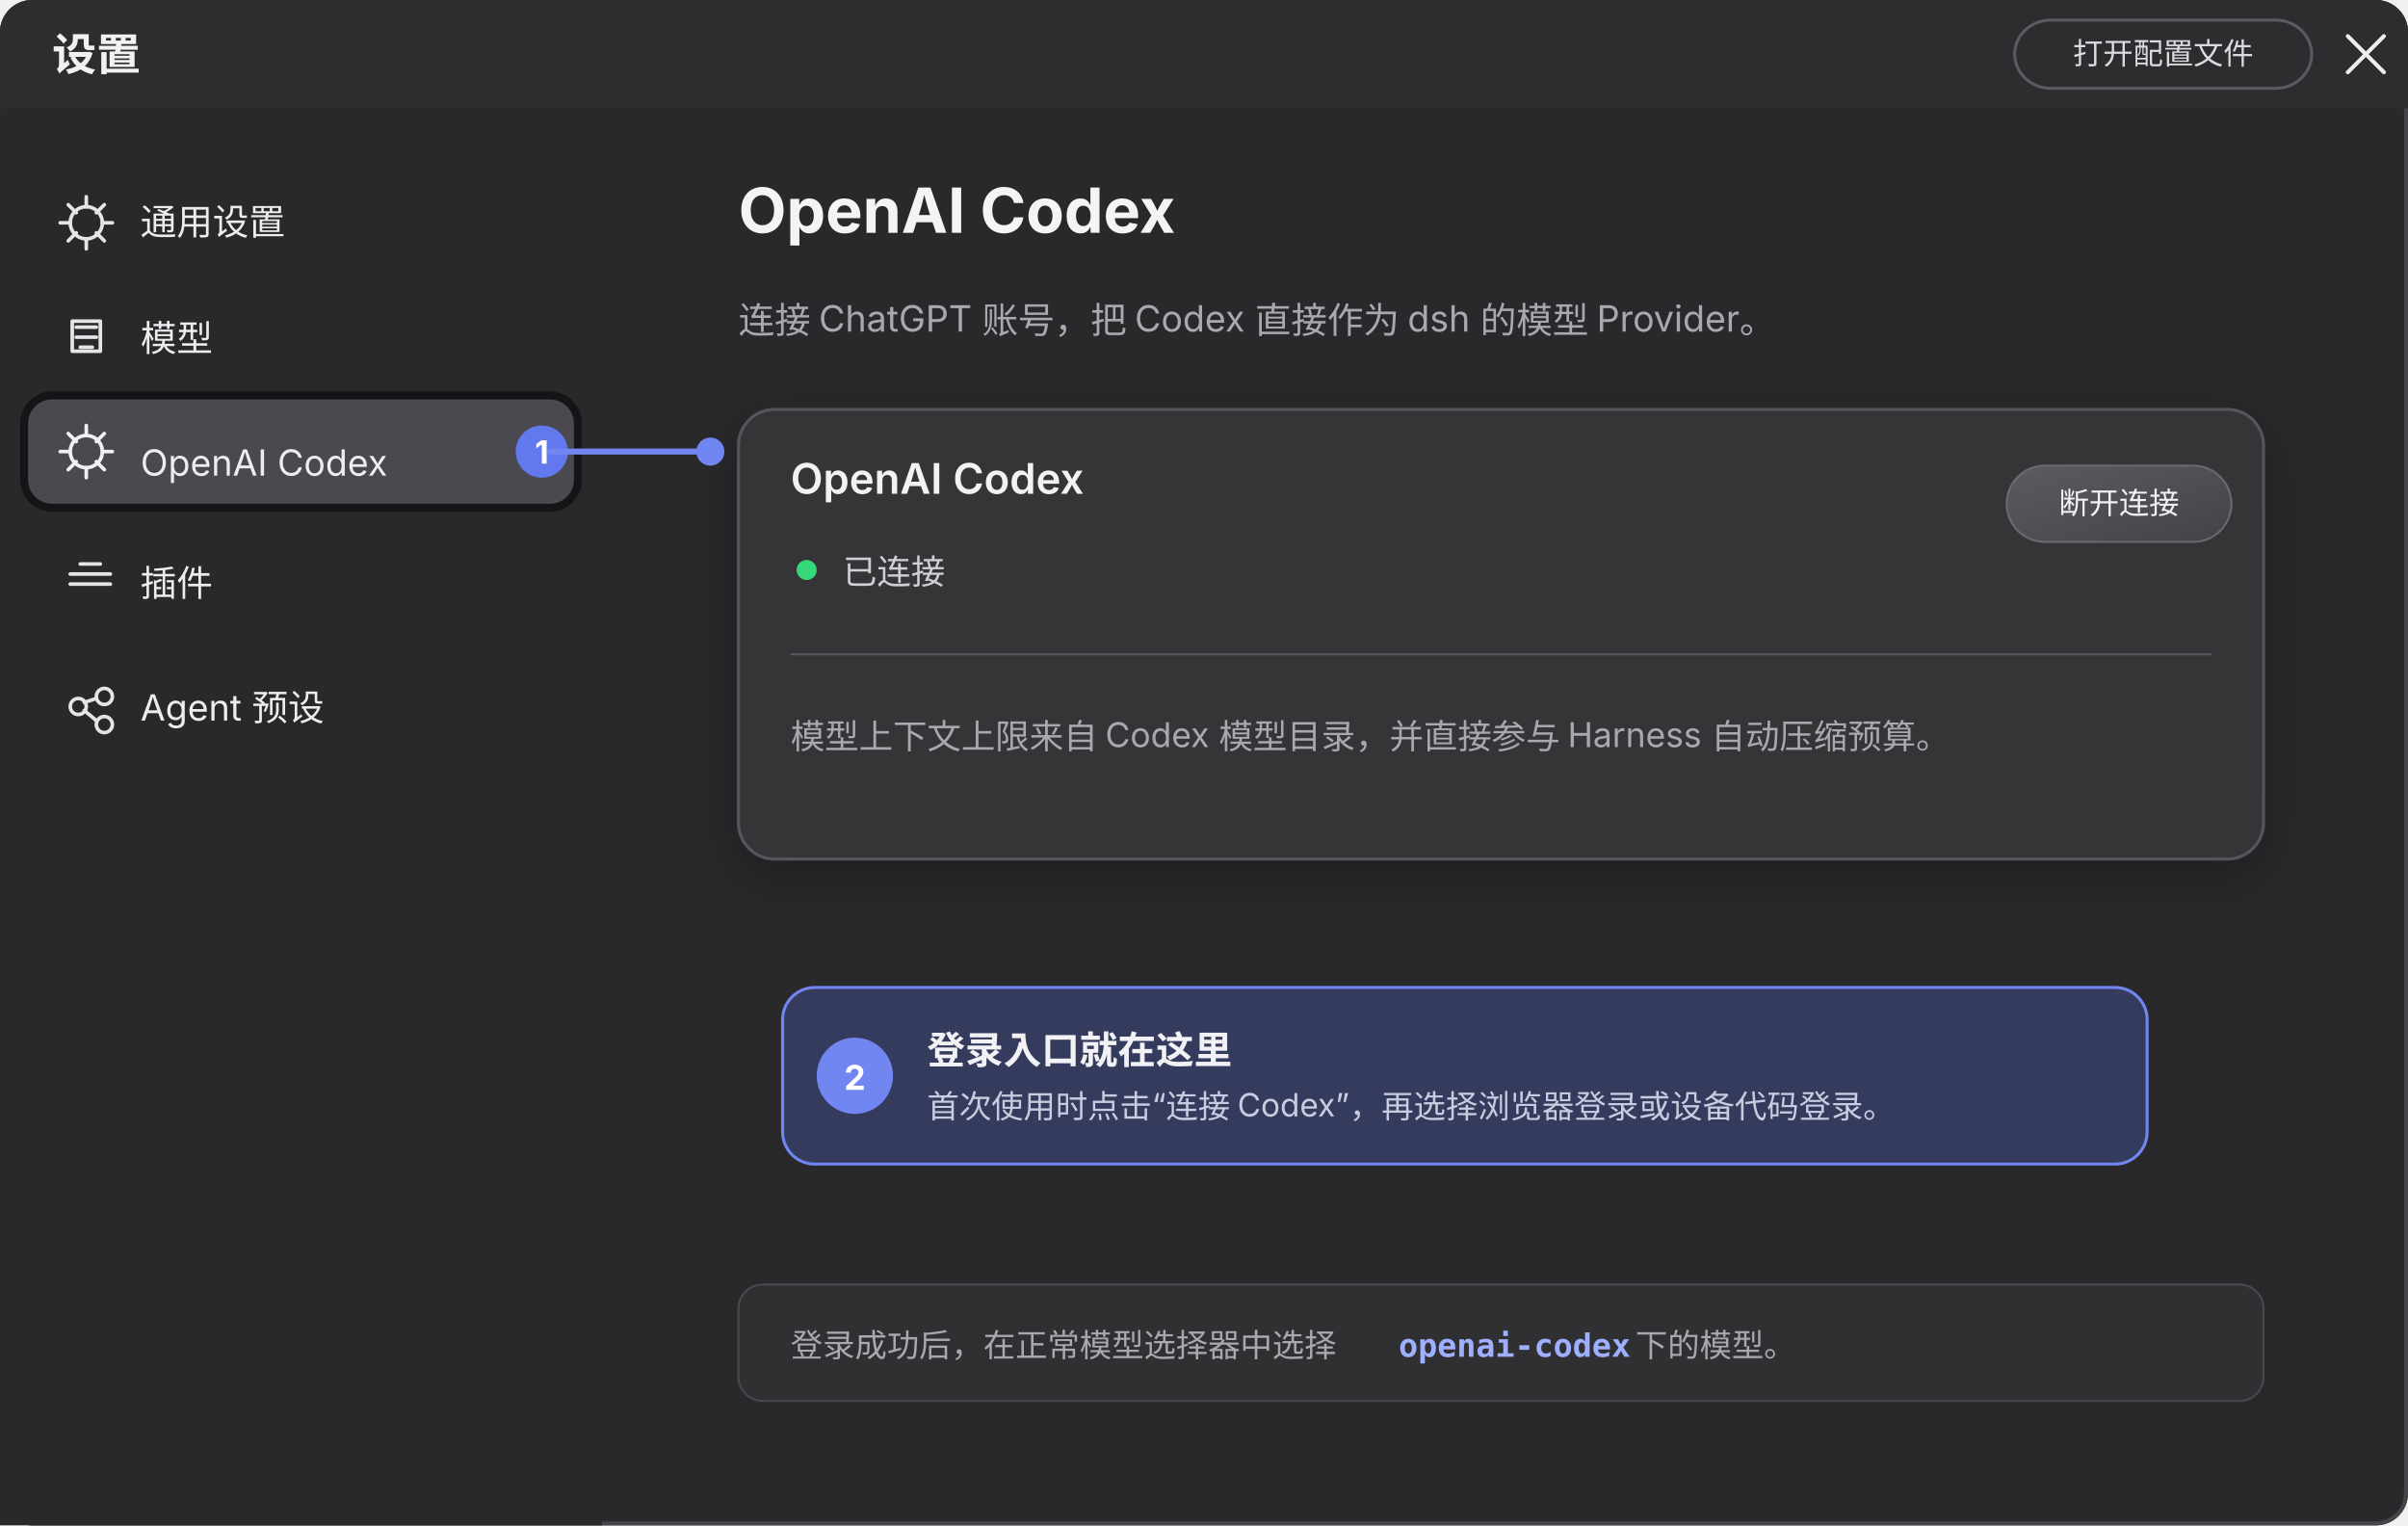
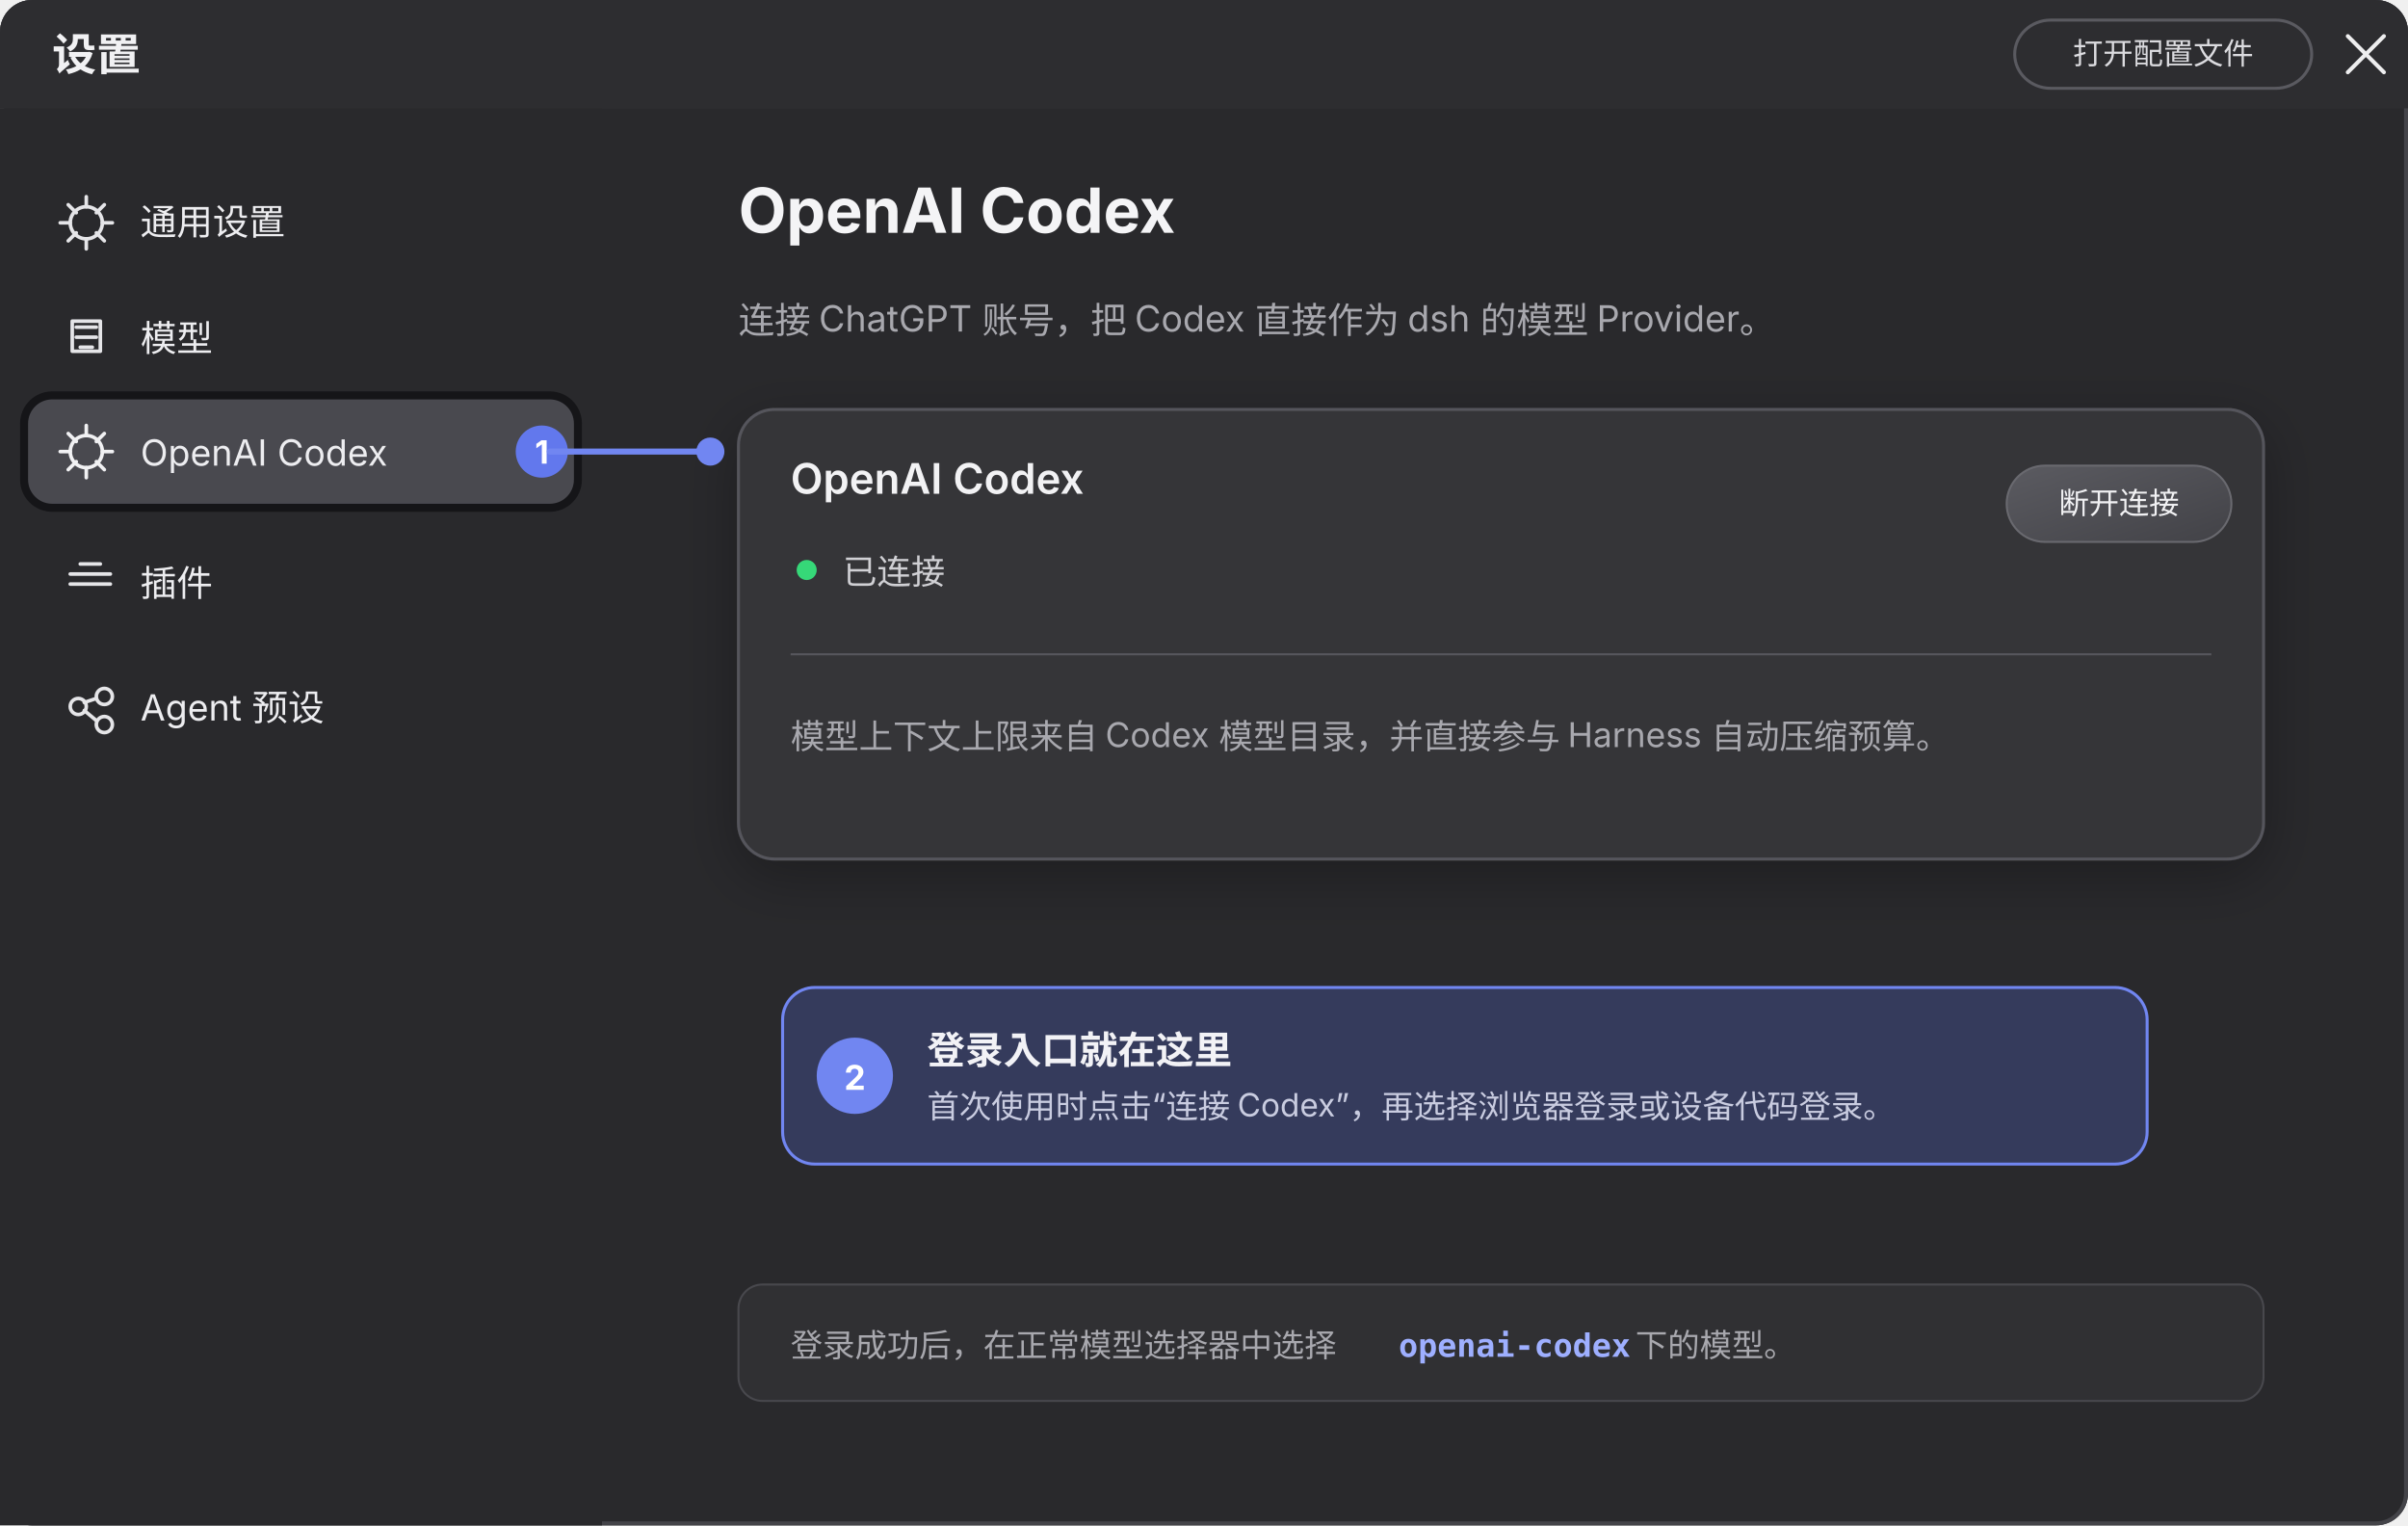
<svg xmlns="http://www.w3.org/2000/svg" width="1200" height="760" viewBox="0 0 1200 760" role="img" aria-labelledby="title desc">
  <defs>
    <filter id="panelShadow" x="-20%" y="-20%" width="140%" height="150%">
      <feDropShadow dx="0" dy="8" stdDeviation="14" flood-color="#000000" flood-opacity="0.28" />
    </filter>
    <linearGradient id="button" x1="0" y1="0" x2="1" y2="1">
      <stop offset="0" stop-color="#5b5b61" />
      <stop offset="1" stop-color="#424247" />
    </linearGradient>
  </defs>
  <rect width="1200" height="760" rx="16" fill="#29292c" />
  <rect x="1" y="1" width="1198" height="758" rx="15" fill="none" stroke="#444449" stroke-width="2" />
  <rect x="0" y="0" width="1200" height="54" rx="16" fill="#2d2d30" />
  <rect x="0" y="38" width="1200" height="16" fill="#2d2d30" />
  <text x="26" y="35" fill="#f1f1f3" font-family="-apple-system,BlinkMacSystemFont,'Segoe UI',sans-serif" font-size="22" font-weight="600">设置</text>
  <rect x="1004" y="10" width="148" height="34" rx="18" fill="none" stroke="#5a5a60" stroke-width="1.5" />
  <text x="1078" y="32" text-anchor="middle" fill="#dbdbdf" font-family="-apple-system,BlinkMacSystemFont,'Segoe UI',sans-serif" font-size="15">打开配置文件</text>
  <path d="M1170 18l18 18M1188 18l-18 18" stroke="#eeeeef" stroke-width="2" stroke-linecap="round" />
  <rect x="0" y="54" width="300" height="706" fill="#29292c" />
  <g fill="none" stroke="#e5e5e8" stroke-width="1.8" stroke-linecap="round" stroke-linejoin="round">
    <circle cx="43" cy="111" r="8" />
    <path d="M43 98v5M43 119v5M30 111h5M51 111h5M34 102l4 4M48 116l4 4M52 102l-4 4M38 116l-4 4" />
    <path d="M38 163h10M38 168h10M40 173h6M36 160h14v15H36z" />
    <path d="M38 226h11M38 231h17M38 236h12M34 222h20v18H34z" />
    <path d="M35 291h20M35 286h20M40 281h10" />
    <circle cx="39" cy="352" r="4" />
    <circle cx="52" cy="347" r="4" />
    <circle cx="52" cy="361" r="4" />
    <path d="M42 350l6-2M42 354l6 5" />
  </g>
  <g font-family="-apple-system,BlinkMacSystemFont,'Segoe UI',sans-serif" font-size="18">
    <text x="70" y="117" fill="#ededf0">通用设置</text>
    <text x="70" y="175" fill="#ededf0">模型</text>
    <text x="70" y="237" fill="#ededf0">OpenAI Codex</text>
    <text x="70" y="297" fill="#ededf0">插件</text>
    <text x="70" y="359" fill="#ededf0">Agent 预设</text>
  </g>
  <rect x="12" y="197" width="276" height="56" rx="14" fill="#49494f" stroke="#151518" stroke-width="4" />
  <g fill="none" stroke="#f1f1f3" stroke-width="1.8" stroke-linecap="round" stroke-linejoin="round">
    <circle cx="43" cy="225" r="8" />
    <path d="M43 212v5M43 233v5M30 225h5M51 225h5M34 216l4 4M48 230l4 4M52 216l-4 4M38 230l-4 4" />
  </g>
-   <text x="70" y="237" fill="#ededf0" font-family="-apple-system,BlinkMacSystemFont,'Segoe UI',sans-serif" font-size="18">OpenAI Codex</text>
+   <text x="70" y="232" fill="#ededf0" font-family="-apple-system,BlinkMacSystemFont,'Segoe UI',sans-serif" font-size="18">OpenAI Codex</text>
  <circle cx="270" cy="225" r="13" fill="#6278ed" />
  <text x="270" y="231" text-anchor="middle" fill="#ffffff" font-family="-apple-system,BlinkMacSystemFont,'Segoe UI',sans-serif" font-size="16" font-weight="700">1</text>
  <text x="368" y="116" fill="#f4f4f6" font-family="-apple-system,BlinkMacSystemFont,'Segoe UI',sans-serif" font-size="31" font-weight="700">OpenAI Codex</text>
  <text x="368" y="166" fill="#a8a8ae" font-family="-apple-system,BlinkMacSystemFont,'Segoe UI',sans-serif" font-size="18">连接 ChatGPT 账号，把 Codex 直接作为 dsh 的模型 Provider。</text>
  <g filter="url(#panelShadow)">
    <rect x="368" y="204" width="760" height="224" rx="18" fill="#353538" stroke="#55555b" stroke-width="1.5" />
  </g>
  <text x="394" y="246" fill="#f2f2f4" font-family="-apple-system,BlinkMacSystemFont,'Segoe UI',sans-serif" font-size="21" font-weight="600">OpenAI Codex</text>
  <circle cx="402" cy="284" r="5" fill="#36d878" />
  <text x="420" y="291" fill="#d0d0d4" font-family="-apple-system,BlinkMacSystemFont,'Segoe UI',sans-serif" font-size="17">已连接</text>
  <rect x="1000" y="232" width="112" height="38" rx="19" fill="url(#button)" stroke="#69696f" stroke-width="1" />
  <text x="1056" y="256" text-anchor="middle" fill="#f1f1f3" font-family="-apple-system,BlinkMacSystemFont,'Segoe UI',sans-serif" font-size="15">断开连接</text>
  <line x1="394" y1="326" x2="1102" y2="326" stroke="#57575d" stroke-width="1" />
  <text x="394" y="373" fill="#a8a8ae" font-family="-apple-system,BlinkMacSystemFont,'Segoe UI',sans-serif" font-size="17">模型上下文上限来自 Codex 模型目录，并直接参与 Harness 自动压缩预算。</text>
  <path d="M274 225 C315 225 327 225 354 225" fill="none" stroke="#7186f1" stroke-width="3" stroke-linecap="round" />
  <circle cx="354" cy="225" r="7" fill="#7186f1" />
  <rect x="390" y="492" width="680" height="88" rx="16" fill="#353b5c" stroke="#7186f1" stroke-width="1.5" />
  <circle cx="426" cy="536" r="19" fill="#7186f1" />
  <text x="426" y="543" text-anchor="middle" fill="#ffffff" font-family="-apple-system,BlinkMacSystemFont,'Segoe UI',sans-serif" font-size="17" font-weight="700">2</text>
  <text x="462" y="530" fill="#f2f2f6" font-family="-apple-system,BlinkMacSystemFont,'Segoe UI',sans-serif" font-size="19" font-weight="600">登录入口就在这里</text>
  <text x="462" y="557" fill="#c9cce0" font-family="-apple-system,BlinkMacSystemFont,'Segoe UI',sans-serif" font-size="16">首次使用时点击“连接 Codex”，再选择浏览器登录或设备代码登录。</text>
  <rect x="368" y="640" width="760" height="58" rx="12" fill="#303033" stroke="#48484d" stroke-width="1" />
  <text x="394" y="676" fill="#a8a8ae" font-family="-apple-system,BlinkMacSystemFont,'Segoe UI',sans-serif" font-size="16">登录成功后，在正常模型选择器中选择</text>
  <text x="697" y="676" fill="#9eafff" font-family="ui-monospace,SFMono-Regular,Menlo,monospace" font-size="16" font-weight="700">openai-codex</text>
  <text x="815" y="676" fill="#a8a8ae" font-family="-apple-system,BlinkMacSystemFont,'Segoe UI',sans-serif" font-size="16">下的模型。</text>
</svg>
